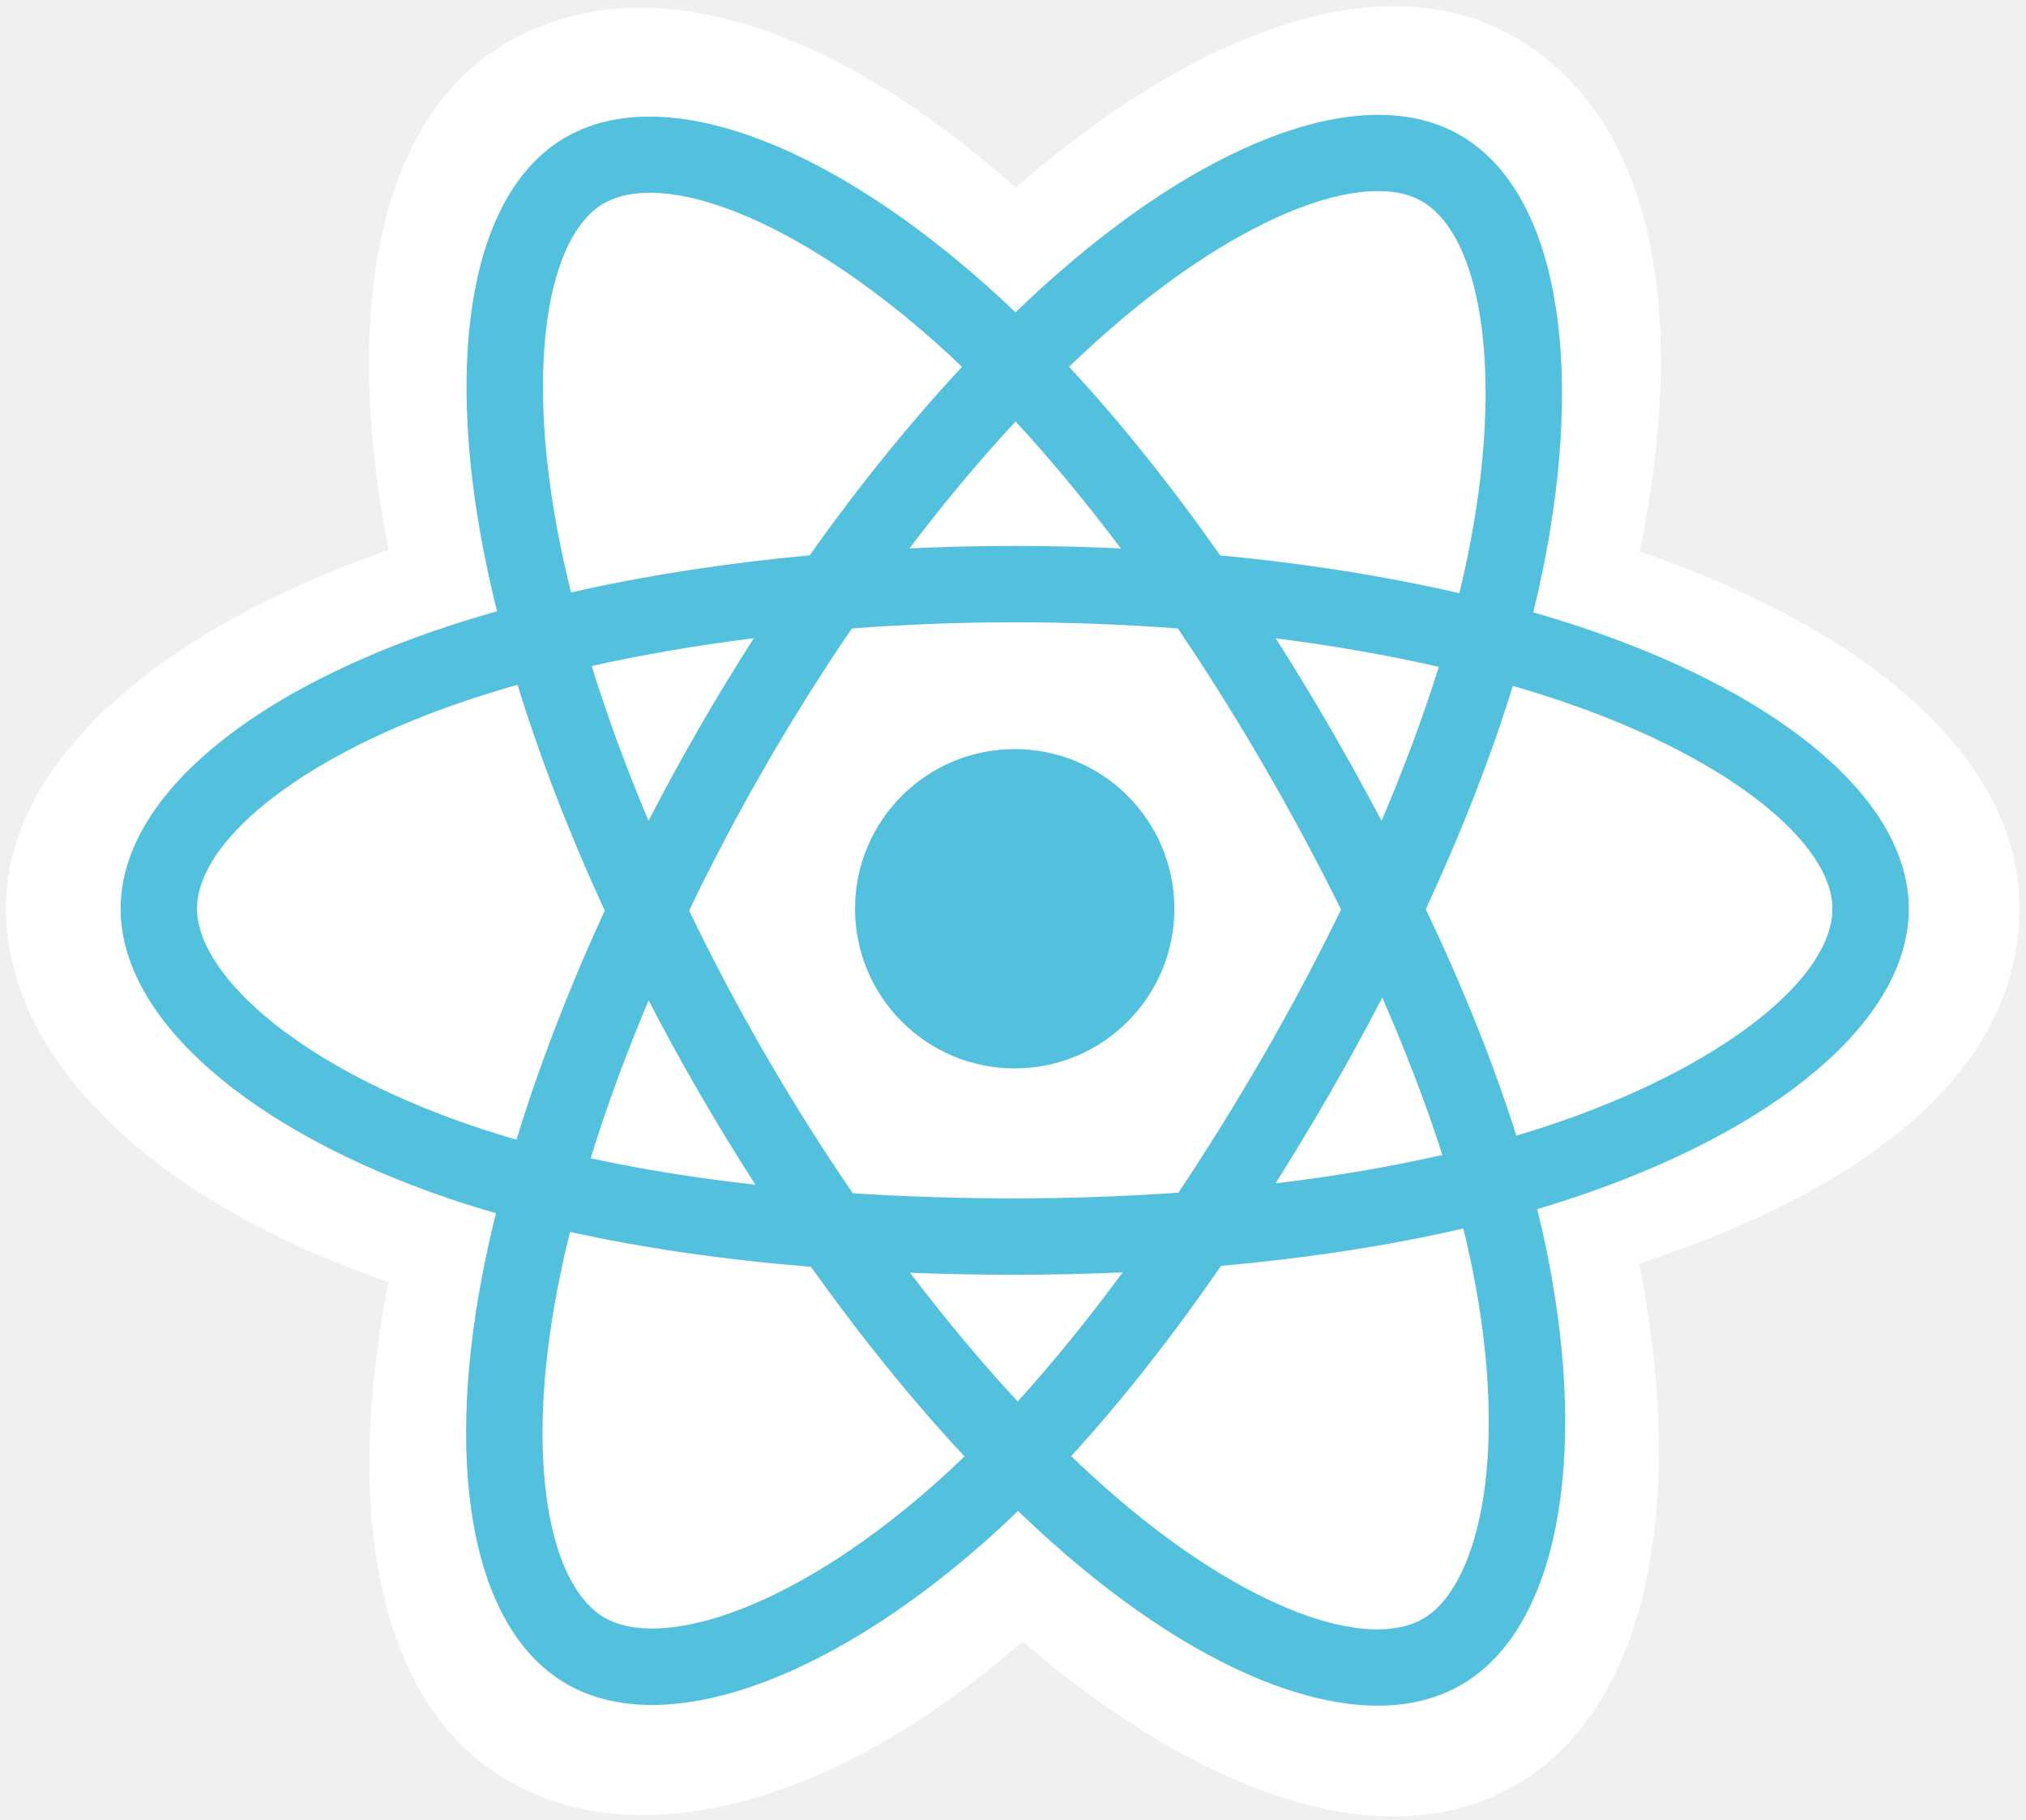
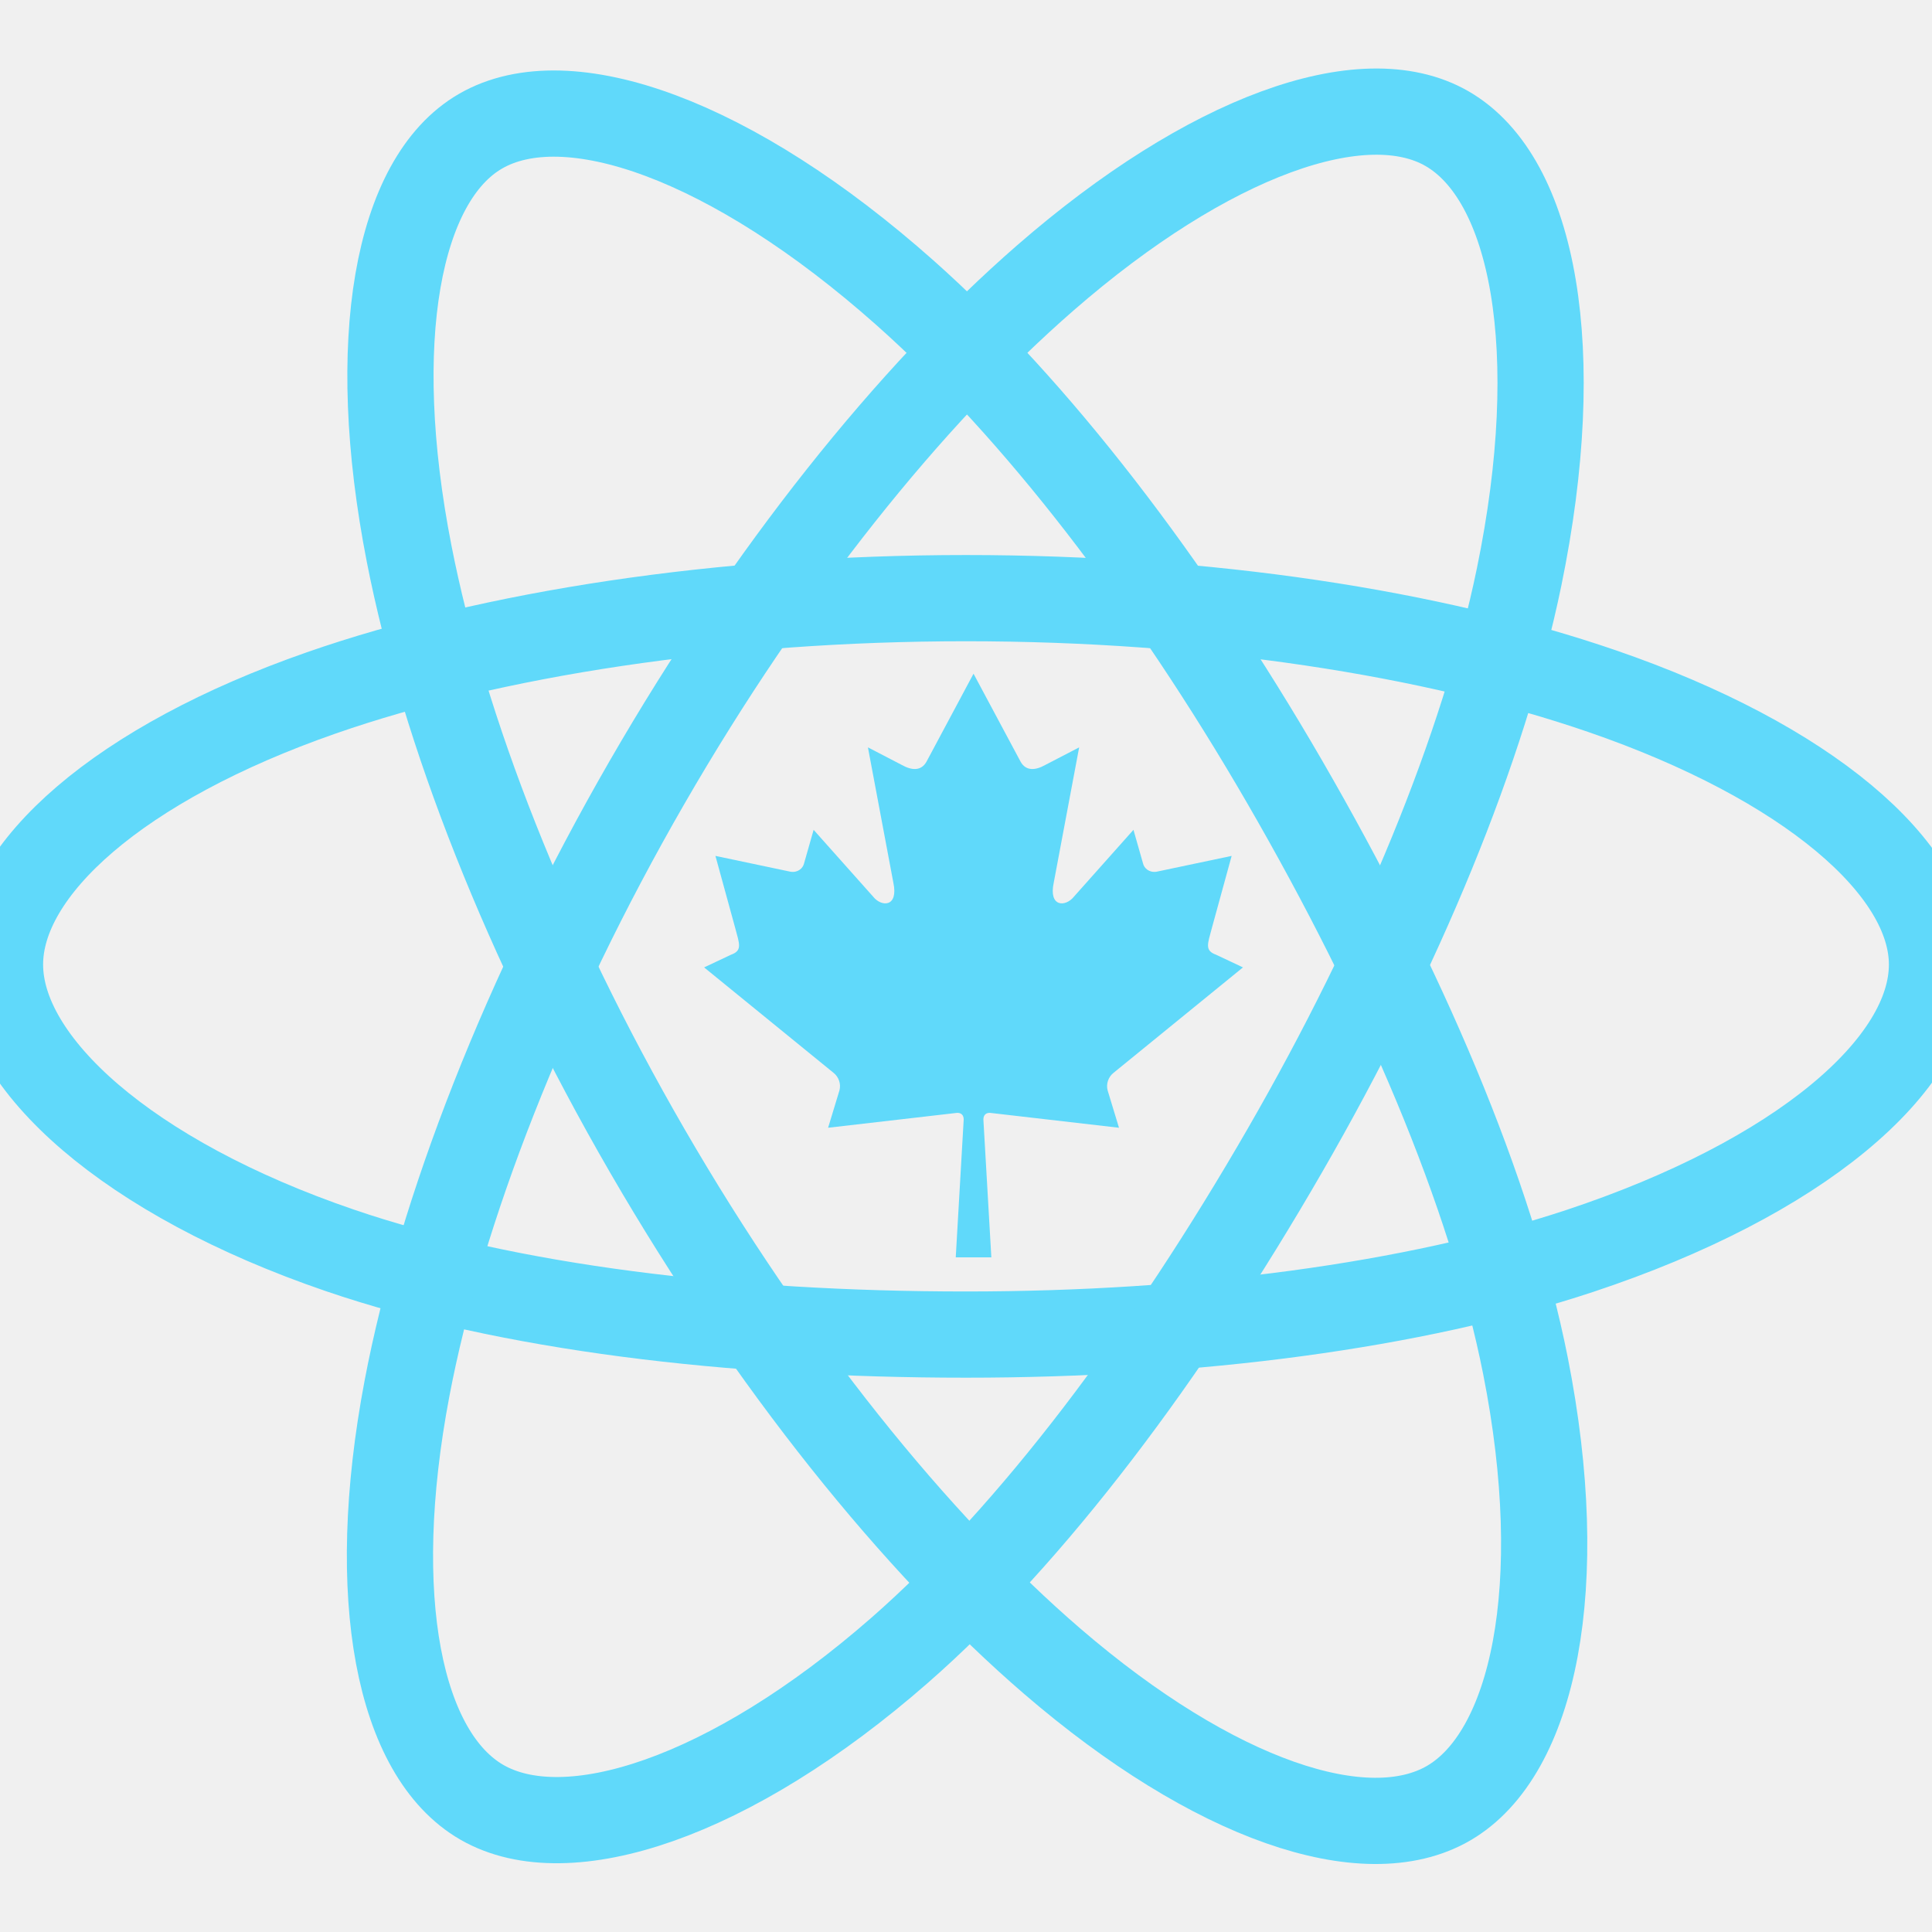
- <svg xmlns="http://www.w3.org/2000/svg" width="2500" height="2246" viewBox="0 0 256 230" preserveAspectRatio="xMinYMin meet">
-   <path d="M.754 114.75c0 19.215 18.763 37.152 48.343 47.263-5.907 29.737-1.058 53.706 15.136 63.045 16.645 9.6 41.443 2.955 64.98-17.62 22.943 19.744 46.13 27.514 62.31 18.148 16.63-9.627 21.687-35.221 15.617-65.887 30.81-10.186 48.044-25.481 48.044-44.949 0-18.769-18.797-35.006-47.979-45.052 6.535-31.933.998-55.32-15.867-65.045-16.259-9.376-39.716-1.204-62.996 19.056C104.122 2.205 80.897-4.36 64.05 5.392 47.806 14.795 43.171 39.2 49.097 69.487 20.515 79.452.754 96.057.754 114.75z" fill="#FFF" />
-   <path d="M201.025 79.674a151.364 151.364 0 0 0-7.274-2.292 137.5 137.5 0 0 0 1.124-4.961c5.506-26.728 1.906-48.26-10.388-55.348-11.787-6.798-31.065.29-50.535 17.233a151.136 151.136 0 0 0-5.626 5.163 137.573 137.573 0 0 0-3.744-3.458c-20.405-18.118-40.858-25.752-53.139-18.643-11.776 6.817-15.264 27.06-10.307 52.39a150.91 150.91 0 0 0 1.67 7.484c-2.894.822-5.689 1.698-8.363 2.63-23.922 8.34-39.2 21.412-39.2 34.97 0 14.004 16.4 28.05 41.318 36.566a128.44 128.44 0 0 0 6.11 1.91 147.813 147.813 0 0 0-1.775 8.067c-4.726 24.89-1.035 44.653 10.71 51.428 12.131 6.995 32.491-.195 52.317-17.525 1.567-1.37 3.14-2.823 4.715-4.346a148.34 148.34 0 0 0 6.108 5.573c19.204 16.525 38.17 23.198 49.905 16.405 12.12-7.016 16.058-28.247 10.944-54.078-.39-1.973-.845-3.988-1.355-6.04 1.43-.422 2.833-.858 4.202-1.312 25.904-8.582 42.757-22.457 42.757-36.648 0-13.607-15.77-26.767-40.174-35.168z" fill="#53C1DE" />
-   <path d="M195.406 142.328c-1.235.409-2.503.804-3.795 1.187-2.86-9.053-6.72-18.68-11.442-28.625 4.507-9.71 8.217-19.213 10.997-28.208 2.311.67 4.555 1.375 6.717 2.12 20.91 7.197 33.664 17.84 33.664 26.04 0 8.735-13.775 20.075-36.14 27.486zm-9.28 18.389c2.261 11.422 2.584 21.749 1.086 29.822-1.346 7.254-4.052 12.09-7.398 14.027-7.121 4.122-22.35-1.236-38.772-15.368-1.883-1.62-3.78-3.35-5.682-5.18 6.367-6.964 12.73-15.06 18.94-24.05 10.924-.969 21.244-2.554 30.603-4.717.46 1.86.87 3.683 1.223 5.466zm-93.85 43.137c-6.957 2.457-12.498 2.527-15.847.596-7.128-4.11-10.09-19.98-6.049-41.265a138.507 138.507 0 0 1 1.65-7.502c9.255 2.047 19.5 3.52 30.45 4.408 6.251 8.797 12.798 16.883 19.396 23.964a118.863 118.863 0 0 1-4.305 3.964c-8.767 7.664-17.552 13.1-25.294 15.835zm-32.593-61.58c-11.018-3.766-20.117-8.66-26.354-14-5.604-4.8-8.434-9.565-8.434-13.432 0-8.227 12.267-18.722 32.726-25.855a139.276 139.276 0 0 1 7.777-2.447c2.828 9.197 6.537 18.813 11.013 28.537-4.534 9.869-8.296 19.638-11.15 28.943a118.908 118.908 0 0 1-5.578-1.746zm10.926-74.37c-4.247-21.703-1.427-38.074 5.67-42.182 7.56-4.376 24.275 1.864 41.893 17.507 1.126 1 2.257 2.047 3.39 3.13-6.564 7.049-13.051 15.074-19.248 23.82-10.627.985-20.8 2.567-30.152 4.686a141.525 141.525 0 0 1-1.553-6.962zm97.467 24.067a306.982 306.982 0 0 0-6.871-11.3c7.21.91 14.117 2.12 20.603 3.601-1.947 6.241-4.374 12.767-7.232 19.457a336.42 336.42 0 0 0-6.5-11.758zm-39.747-38.714c4.452 4.823 8.911 10.209 13.297 16.052a284.245 284.245 0 0 0-26.706-.006c4.39-5.789 8.887-11.167 13.409-16.046zm-40.002 38.78a285.24 285.24 0 0 0-6.378 11.685c-2.811-6.667-5.216-13.222-7.18-19.552 6.447-1.443 13.322-2.622 20.485-3.517a283.79 283.79 0 0 0-6.927 11.384zm7.133 57.683c-7.4-.826-14.379-1.945-20.824-3.348 1.995-6.442 4.453-13.138 7.324-19.948a283.494 283.494 0 0 0 6.406 11.692 285.27 285.27 0 0 0 7.094 11.604zm33.136 27.389c-4.575-4.937-9.138-10.397-13.595-16.27 4.326.17 8.737.256 13.22.256 4.606 0 9.159-.103 13.64-.303-4.4 5.98-8.843 11.448-13.265 16.317zm46.072-51.032c3.02 6.884 5.566 13.544 7.588 19.877-6.552 1.495-13.625 2.699-21.078 3.593a337.537 337.537 0 0 0 6.937-11.498 306.632 306.632 0 0 0 6.553-11.972zm-14.915 7.15a316.478 316.478 0 0 1-10.84 17.49c-6.704.479-13.632.726-20.692.726-7.031 0-13.871-.219-20.458-.646A273.798 273.798 0 0 1 96.72 133.28a271.334 271.334 0 0 1-9.64-18.206 273.864 273.864 0 0 1 9.611-18.216v.002a271.252 271.252 0 0 1 10.956-17.442c6.72-.508 13.61-.774 20.575-.774 6.996 0 13.895.268 20.613.78a290.704 290.704 0 0 1 10.887 17.383 316.418 316.418 0 0 1 9.741 18.13 290.806 290.806 0 0 1-9.709 18.29zm19.913-107.792c7.566 4.364 10.509 21.961 5.755 45.038a127.525 127.525 0 0 1-1.016 4.492c-9.374-2.163-19.554-3.773-30.212-4.773-6.209-8.841-12.642-16.88-19.1-23.838a141.92 141.92 0 0 1 5.196-4.766c16.682-14.518 32.273-20.25 39.377-16.153z" fill="#FFF" />
-   <path d="M128.221 94.665c11.144 0 20.177 9.034 20.177 20.177 0 11.144-9.033 20.178-20.177 20.178-11.143 0-20.177-9.034-20.177-20.178 0-11.143 9.034-20.177 20.177-20.177" fill="#53C1DE" />
+ <svg xmlns="http://www.w3.org/2000/svg" height="2500" viewBox="30.628 53.519 537.802 493.016" width="2500">
+   <g fill="none" stroke="#60d9fa" stroke-miterlimit="10" stroke-width="24">
+     <path d="m299.529 197.628c67.356 0 129.928 9.665 177.107 25.907 56.844 19.569 91.794 49.233 91.794 76.093 0 27.991-37.041 59.503-98.083 79.728-46.151 15.291-106.879 23.272-170.818 23.272-65.554 0-127.63-7.492-174.29-23.441-59.046-20.182-94.611-52.103-94.611-79.559 0-26.642 33.37-56.076 89.415-75.616 47.355-16.509 111.472-26.384 179.486-26.384z" />
+     <path d="m210.736 248.922c33.649-58.348 73.281-107.724 110.92-140.48 45.35-39.466 88.507-54.923 111.775-41.505 24.248 13.983 33.042 61.814 20.067 124.796-9.81 47.618-33.234 104.212-65.176 159.601-32.749 56.788-70.25 106.819-107.377 139.272-46.981 41.068-92.4 55.929-116.185 42.213-23.079-13.31-31.906-56.921-20.834-115.233 9.355-49.27 32.832-109.745 66.81-168.664z" />
+     <path d="m210.821 351.482c-33.746-58.292-56.731-117.287-66.312-166.255-11.544-58.999-3.382-104.109 19.864-117.566 24.224-14.024 70.055 2.244 118.14 44.94 36.356 32.28 73.688 80.837 105.723 136.173 32.844 56.733 57.461 114.209 67.036 162.582 12.117 61.213 2.309 107.984-21.453 121.74-23.057 13.348-65.249-.784-110.239-39.499-38.013-32.711-78.682-83.253-112.759-142.115z" />
+   </g>
+   <path d="m301.625 218.66-13.099 24.502c-1.487 2.663-4.148 2.417-6.812.929l-9.485-4.926 7.07 37.634c1.488 6.876-3.282 6.876-5.636 3.904l-16.552-18.58-2.688 9.436c-.308 1.238-1.672 2.538-3.716 2.228l-20.927-4.41 5.496 20.04c1.177 4.46 2.094 6.306-1.188 7.484l-7.46 3.515 36.028 29.346c1.427 1.11 2.147 3.108 1.64 4.915l-3.154 10.376 35.93-4.148c1.102-.014 1.823.6 1.815 1.87l-2.212 38.346h9.907l-2.212-38.346c-.008-1.27.713-1.885 1.815-1.87 12.403 1.431 23.527 2.717 35.93 4.149l-3.154-10.377c-.508-1.807.212-3.805 1.64-4.915l36.027-29.346-7.46-3.516c-3.281-1.177-2.365-3.023-1.188-7.483l5.497-20.04-20.927 4.41c-2.044.31-3.408-.99-3.717-2.228l-2.688-9.437-16.551 18.581c-2.353 2.972-7.123 2.972-5.635-3.904l7.069-37.633-9.485 4.925c-2.664 1.488-5.325 1.734-6.813-.929z" fill="#60d9fa" />
</svg>
